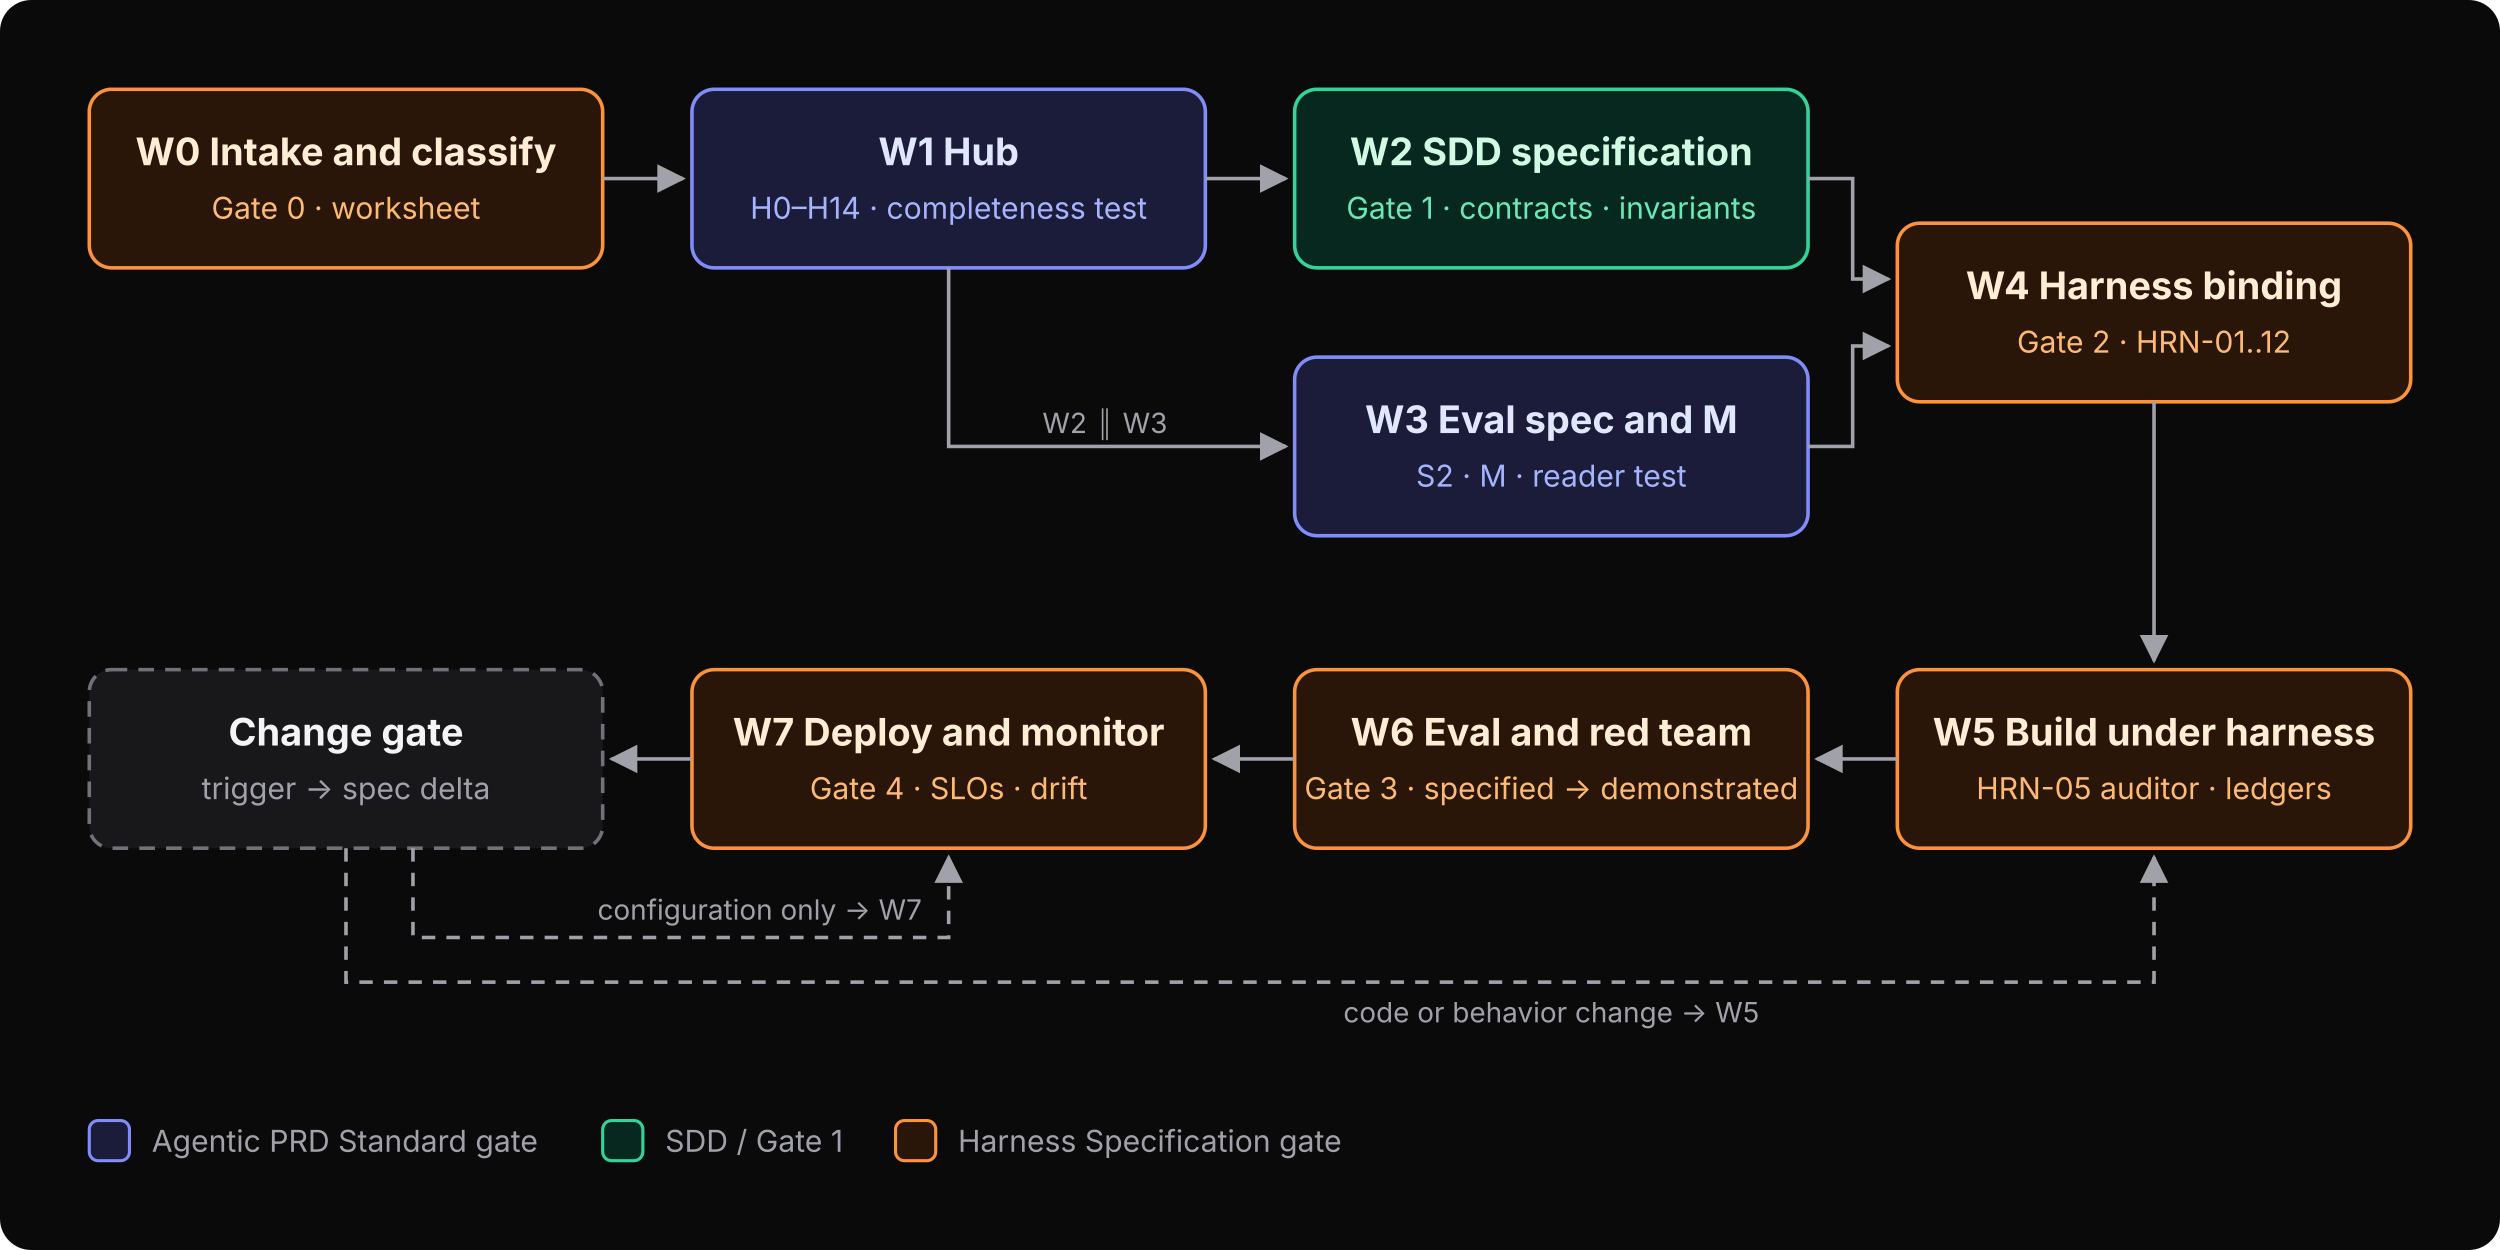
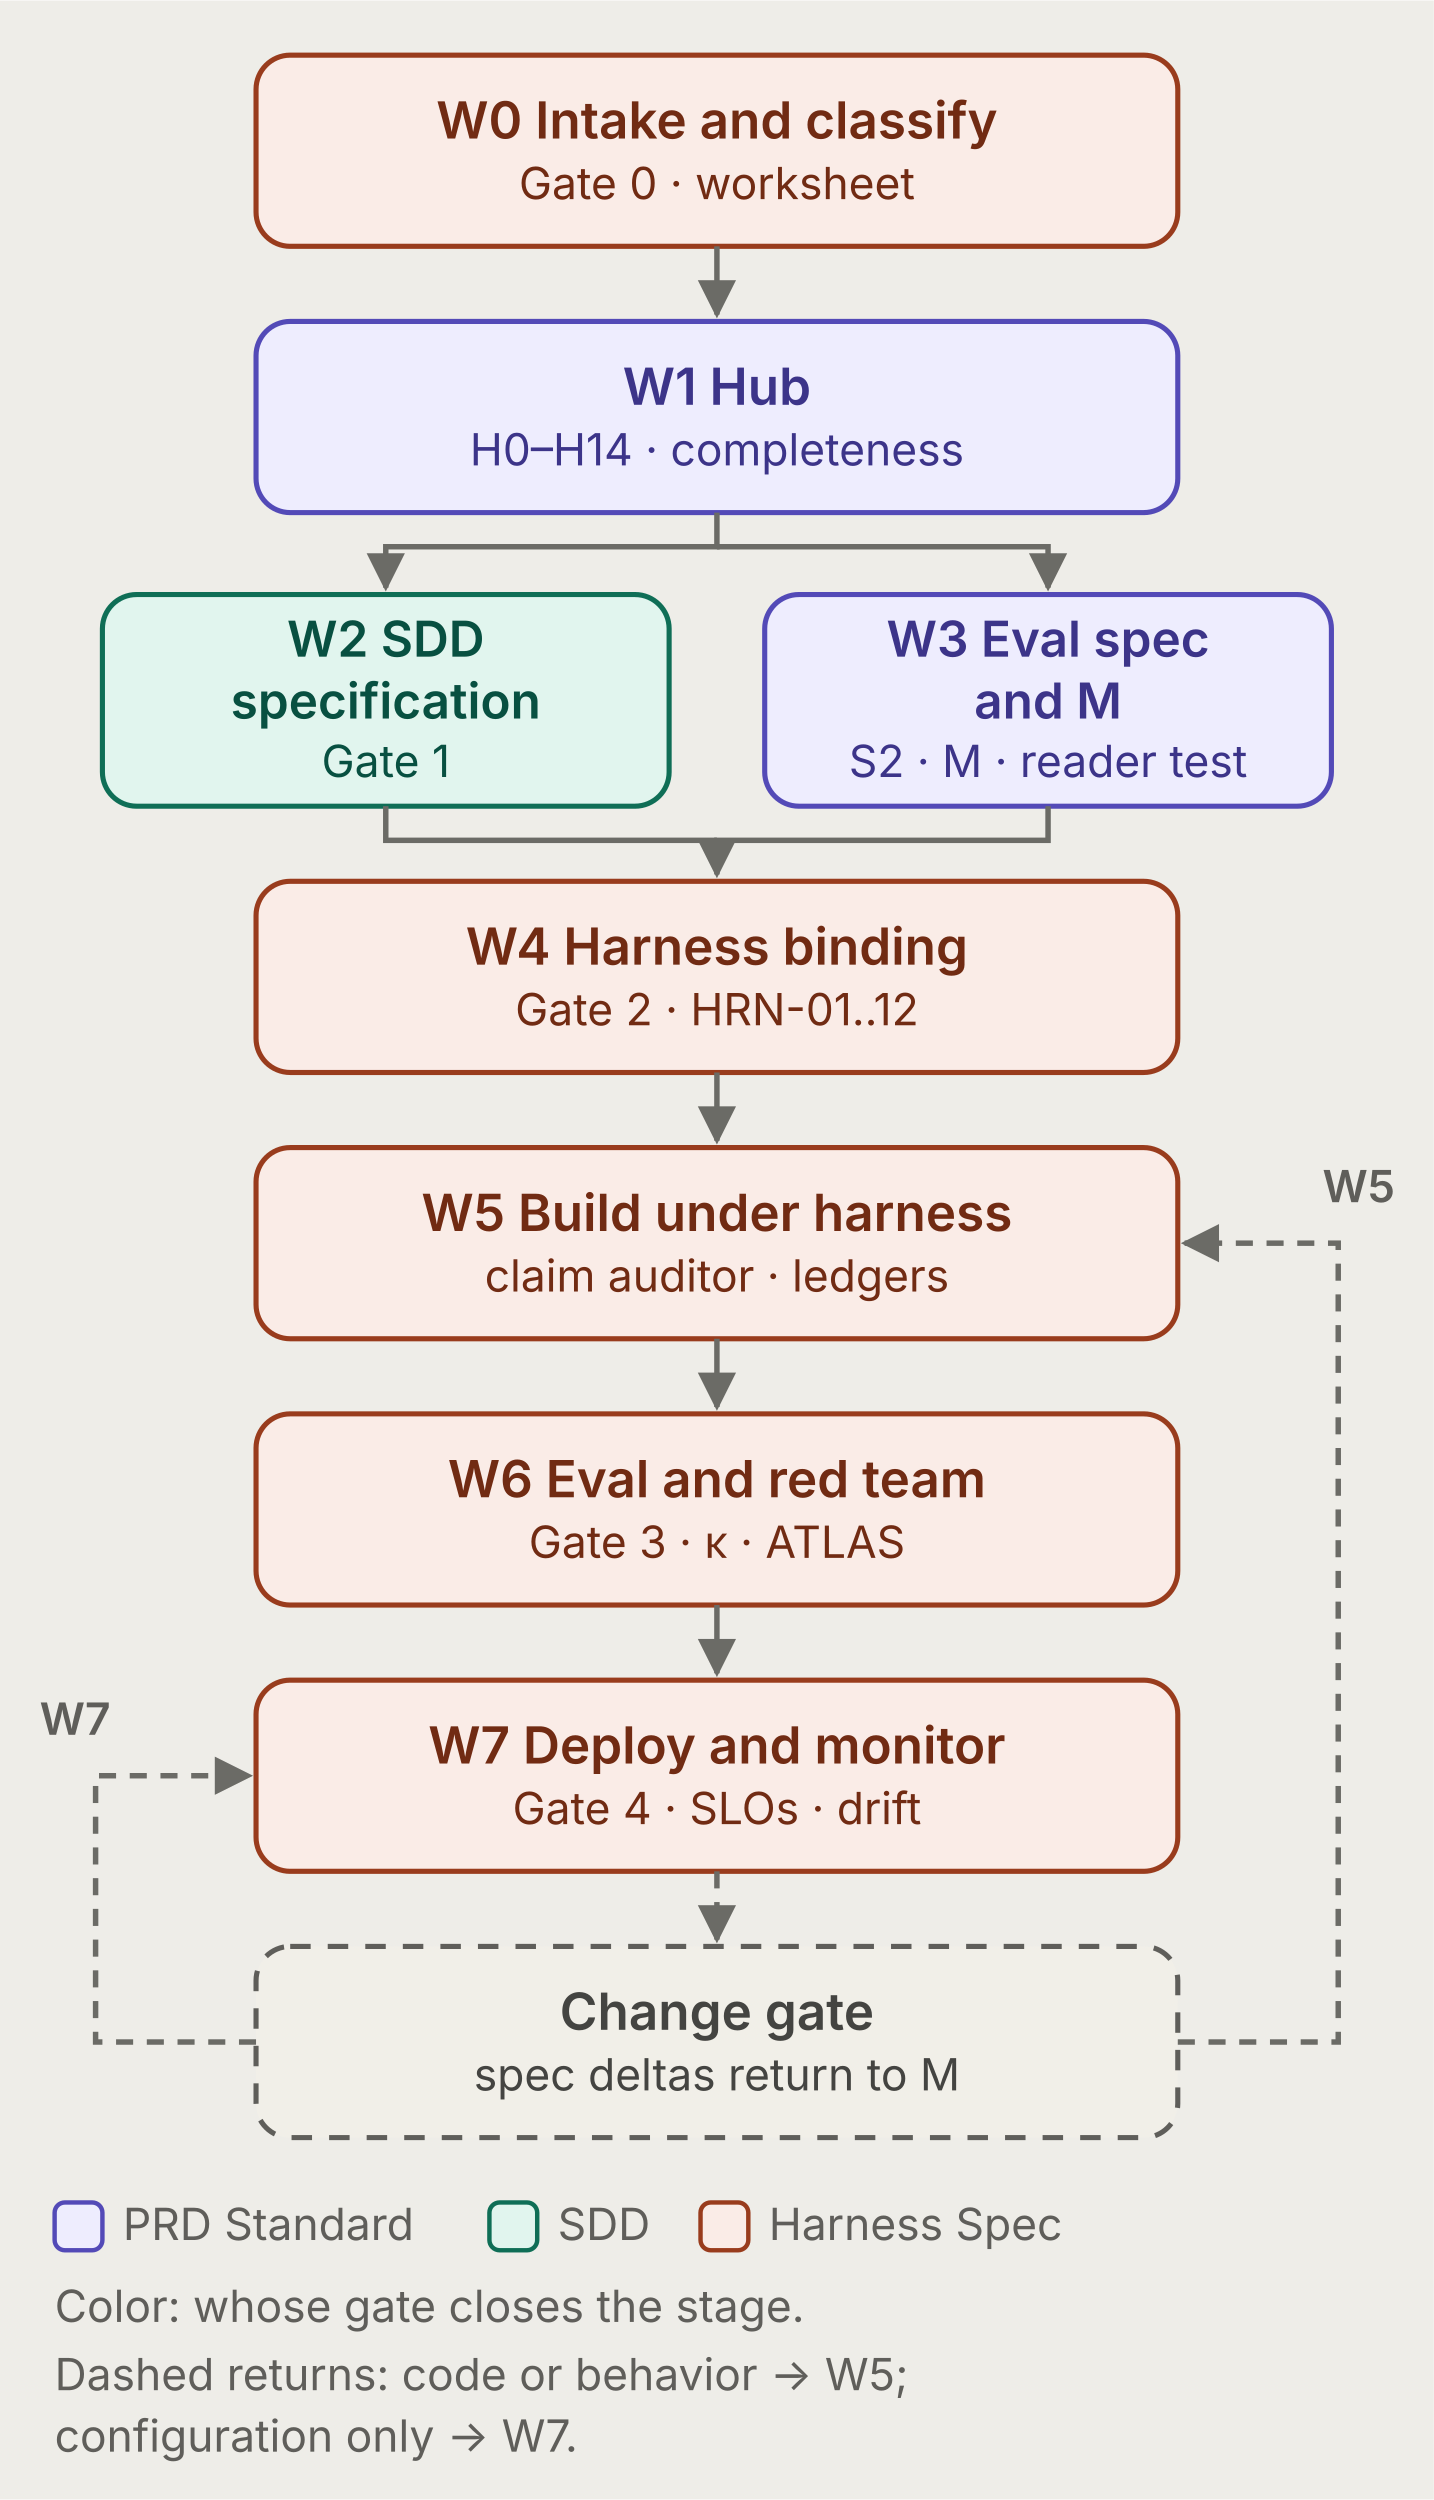
- <svg xmlns="http://www.w3.org/2000/svg" viewBox="0 0 1120 560" width="1120" height="560" font-family="Inter, 'Helvetica Neue', Helvetica, Arial, sans-serif" role="img">
+ <svg xmlns="http://www.w3.org/2000/svg" width="546" height="952" viewBox="0 0 420 732" role="img" aria-labelledby="t d">
  <defs>
-     <marker id="ah" viewBox="0 0 10 10" refX="9" refY="5" markerWidth="8" markerHeight="8" orient="auto-start-reverse">
-       <path d="M0,0 L10,5 L0,10 z" fill="#a1a1aa" />
+     <marker id="ah" viewBox="0 0 10 10" refX="9" refY="5" markerWidth="7" markerHeight="7" orient="auto-start-reverse">
+       <path d="M0,0 L10,5 L0,10 z" fill="#6B6B66" />
    </marker>
  </defs>
-   <rect width="1120" height="560" rx="14" fill="#0a0a0a" />
-   <rect x="40" y="40" width="230" height="80" rx="10" fill="#2a1608" stroke="#fb923c" stroke-width="1.6" />
-   <text x="155.0" y="74.0" fill="#ffedd5" font-size="17" font-weight="700" text-anchor="middle">W0 Intake and classify</text>
-   <text x="155.0" y="98.0" fill="#fdba74" font-size="13.5" font-weight="400" text-anchor="middle">Gate 0 · worksheet</text>
-   <rect x="310" y="40" width="230" height="80" rx="10" fill="#1b1b3a" stroke="#818cf8" stroke-width="1.6" />
-   <text x="425.0" y="74.0" fill="#e0e7ff" font-size="17" font-weight="700" text-anchor="middle">W1 Hub</text>
-   <text x="425.0" y="98.0" fill="#a5b4fc" font-size="13.5" font-weight="400" text-anchor="middle">H0–H14 · completeness test</text>
-   <rect x="580" y="40" width="230" height="80" rx="10" fill="#06281e" stroke="#34d399" stroke-width="1.6" />
-   <text x="695.0" y="74.0" fill="#d1fae5" font-size="17" font-weight="700" text-anchor="middle">W2 SDD specification</text>
-   <text x="695.0" y="98.0" fill="#6ee7b7" font-size="13.5" font-weight="400" text-anchor="middle">Gate 1 · contracts · invariants</text>
-   <rect x="580" y="160" width="230" height="80" rx="10" fill="#1b1b3a" stroke="#818cf8" stroke-width="1.6" />
-   <text x="695.0" y="194.0" fill="#e0e7ff" font-size="17" font-weight="700" text-anchor="middle">W3 Eval spec and M</text>
-   <text x="695.0" y="218.0" fill="#a5b4fc" font-size="13.5" font-weight="400" text-anchor="middle">S2 · M · reader test</text>
-   <rect x="850" y="100" width="230" height="80" rx="10" fill="#2a1608" stroke="#fb923c" stroke-width="1.6" />
-   <text x="965.0" y="134.0" fill="#ffedd5" font-size="17" font-weight="700" text-anchor="middle">W4 Harness binding</text>
-   <text x="965.0" y="158.0" fill="#fdba74" font-size="13.5" font-weight="400" text-anchor="middle">Gate 2 · HRN-01..12</text>
-   <rect x="850" y="300" width="230" height="80" rx="10" fill="#2a1608" stroke="#fb923c" stroke-width="1.6" />
-   <text x="965.0" y="334.0" fill="#ffedd5" font-size="17" font-weight="700" text-anchor="middle">W5 Build under harness</text>
-   <text x="965.0" y="358.0" fill="#fdba74" font-size="13.5" font-weight="400" text-anchor="middle">HRN-05 auditor · ledgers</text>
-   <rect x="580" y="300" width="230" height="80" rx="10" fill="#2a1608" stroke="#fb923c" stroke-width="1.6" />
-   <text x="695.0" y="334.0" fill="#ffedd5" font-size="17" font-weight="700" text-anchor="middle">W6 Eval and red team</text>
-   <text x="695.0" y="358.0" fill="#fdba74" font-size="13.5" font-weight="400" text-anchor="middle">Gate 3 · specified → demonstrated</text>
-   <rect x="310" y="300" width="230" height="80" rx="10" fill="#2a1608" stroke="#fb923c" stroke-width="1.6" />
-   <text x="425.0" y="334.0" fill="#ffedd5" font-size="17" font-weight="700" text-anchor="middle">W7 Deploy and monitor</text>
-   <text x="425.0" y="358.0" fill="#fdba74" font-size="13.5" font-weight="400" text-anchor="middle">Gate 4 · SLOs · drift</text>
-   <rect x="40" y="300" width="230" height="80" rx="10" fill="#18181b" stroke="#71717a" stroke-width="1.6" stroke-dasharray="7 5" />
-   <text x="155.0" y="334.0" fill="#f4f4f5" font-size="17" font-weight="700" text-anchor="middle">Change gate</text>
-   <text x="155.0" y="358.0" fill="#a1a1aa" font-size="13.5" font-weight="400" text-anchor="middle">trigger → spec delta</text>
-   <path d="M270,80 H306" fill="none" stroke="#a1a1aa" stroke-width="1.6" marker-end="url(#ah)" />
-   <path d="M540,80 H576" fill="none" stroke="#a1a1aa" stroke-width="1.6" marker-end="url(#ah)" />
-   <path d="M425.0,120 V200 H576" fill="none" stroke="#a1a1aa" stroke-width="1.6" marker-end="url(#ah)" />
-   <text x="495.0" y="194" fill="#a1a1aa" font-size="12.5" font-weight="400" text-anchor="middle">W2 ∥ W3</text>
-   <path d="M810,80 H830 V125 H846" fill="none" stroke="#a1a1aa" stroke-width="1.6" marker-end="url(#ah)" />
-   <path d="M810,200 H830 V155 H846" fill="none" stroke="#a1a1aa" stroke-width="1.6" marker-end="url(#ah)" />
-   <path d="M965.0,180 V296" fill="none" stroke="#a1a1aa" stroke-width="1.6" marker-end="url(#ah)" />
-   <path d="M850,340 H814" fill="none" stroke="#a1a1aa" stroke-width="1.6" marker-end="url(#ah)" />
-   <path d="M580,340 H544" fill="none" stroke="#a1a1aa" stroke-width="1.6" marker-end="url(#ah)" />
-   <path d="M310,340 H274" fill="none" stroke="#a1a1aa" stroke-width="1.6" marker-end="url(#ah)" />
-   <path d="M155.0,380 V440 H965.0 V384" fill="none" stroke="#a1a1aa" stroke-width="1.6" stroke-dasharray="6 5" marker-end="url(#ah)" />
-   <path d="M185.0,380 V420 H425.0 V384" fill="none" stroke="#a1a1aa" stroke-width="1.6" stroke-dasharray="6 5" marker-end="url(#ah)" />
-   <text x="695.0" y="458" fill="#a1a1aa" font-size="12.5" font-weight="400" text-anchor="middle">code or behavior change → W5</text>
-   <text x="413.0" y="412" fill="#a1a1aa" font-size="12.5" font-weight="400" text-anchor="end">configuration only → W7</text>
-   <rect x="40" y="502" width="18" height="18" rx="4" fill="#1b1b3a" stroke="#818cf8" stroke-width="1.4" />
-   <text x="68" y="516" fill="#a1a1aa" font-size="13.5" font-weight="400" text-anchor="start">Agentic PRD Standard gate</text>
-   <rect x="270.0" y="502" width="18" height="18" rx="4" fill="#06281e" stroke="#34d399" stroke-width="1.4" />
-   <text x="298.0" y="516" fill="#a1a1aa" font-size="13.5" font-weight="400" text-anchor="start">SDD / Gate 1</text>
-   <rect x="401.2" y="502" width="18" height="18" rx="4" fill="#2a1608" stroke="#fb923c" stroke-width="1.4" />
-   <text x="429.2" y="516" fill="#a1a1aa" font-size="13.5" font-weight="400" text-anchor="start">Harness Specification gate</text>
+   <rect width="420" height="732" fill="#EEEDE8" />
+   <rect x="75.0" y="16" width="270" height="56" rx="10" fill="#FAECE7" stroke="#993C1D" stroke-width="1.5" />
+   <text x="210.0" y="40.425" font-family="Inter, 'Helvetica Neue', Helvetica, Arial, sans-serif" font-size="15" font-weight="600" fill="#712B13" text-anchor="middle">W0 Intake and classify</text>
+   <text x="210.0" y="58.175" font-family="Inter, 'Helvetica Neue', Helvetica, Arial, sans-serif" font-size="13" font-weight="400" fill="#712B13" text-anchor="middle">Gate 0 · worksheet</text>
+   <path d="M210,72 L210,92" fill="none" stroke="#6B6B66" stroke-width="1.6" marker-end="url(#ah)" />
+   <rect x="75.0" y="94" width="270" height="56" rx="10" fill="#EEEDFE" stroke="#534AB7" stroke-width="1.5" />
+   <text x="210.0" y="118.425" font-family="Inter, 'Helvetica Neue', Helvetica, Arial, sans-serif" font-size="15" font-weight="600" fill="#3C3489" text-anchor="middle">W1 Hub</text>
+   <text x="210.0" y="136.175" font-family="Inter, 'Helvetica Neue', Helvetica, Arial, sans-serif" font-size="13" font-weight="400" fill="#3C3489" text-anchor="middle">H0–H14 · completeness</text>
+   <path d="M210,150 L210,160 L113,160 L113,172" fill="none" stroke="#6B6B66" stroke-width="1.6" marker-end="url(#ah)" />
+   <path d="M210,160 L307,160 L307,172" fill="none" stroke="#6B6B66" stroke-width="1.6" marker-end="url(#ah)" />
+   <rect x="30" y="174" width="166" height="62" rx="10" fill="#E1F5EE" stroke="#0F6E56" stroke-width="1.5" />
+   <text x="113.0" y="192.2" font-family="Inter, 'Helvetica Neue', Helvetica, Arial, sans-serif" font-size="14.5" font-weight="600" fill="#085041" text-anchor="middle">W2 SDD</text>
+   <text x="113.0" y="210.325" font-family="Inter, 'Helvetica Neue', Helvetica, Arial, sans-serif" font-size="14.5" font-weight="600" fill="#085041" text-anchor="middle">specification</text>
+   <text x="113.0" y="227.45" font-family="Inter, 'Helvetica Neue', Helvetica, Arial, sans-serif" font-size="13" font-weight="400" fill="#085041" text-anchor="middle">Gate 1</text>
+   <rect x="224" y="174" width="166" height="62" rx="10" fill="#EEEDFE" stroke="#534AB7" stroke-width="1.5" />
+   <text x="307.0" y="192.2" font-family="Inter, 'Helvetica Neue', Helvetica, Arial, sans-serif" font-size="14.5" font-weight="600" fill="#3C3489" text-anchor="middle">W3 Eval spec</text>
+   <text x="307.0" y="210.325" font-family="Inter, 'Helvetica Neue', Helvetica, Arial, sans-serif" font-size="14.5" font-weight="600" fill="#3C3489" text-anchor="middle">and M</text>
+   <text x="307.0" y="227.45" font-family="Inter, 'Helvetica Neue', Helvetica, Arial, sans-serif" font-size="13" font-weight="400" fill="#3C3489" text-anchor="middle">S2 · M · reader test</text>
+   <path d="M113,236 L113,246 L210,246" fill="none" stroke="#6B6B66" stroke-width="1.6" />
+   <path d="M307,236 L307,246 L210,246 L210,256" fill="none" stroke="#6B6B66" stroke-width="1.6" marker-end="url(#ah)" />
+   <rect x="75.0" y="258" width="270" height="56" rx="10" fill="#FAECE7" stroke="#993C1D" stroke-width="1.5" />
+   <text x="210.0" y="282.425" font-family="Inter, 'Helvetica Neue', Helvetica, Arial, sans-serif" font-size="15" font-weight="600" fill="#712B13" text-anchor="middle">W4 Harness binding</text>
+   <text x="210.0" y="300.175" font-family="Inter, 'Helvetica Neue', Helvetica, Arial, sans-serif" font-size="13" font-weight="400" fill="#712B13" text-anchor="middle">Gate 2 · HRN-01..12</text>
+   <path d="M210,314 L210,334" fill="none" stroke="#6B6B66" stroke-width="1.6" marker-end="url(#ah)" />
+   <rect x="75.0" y="336" width="270" height="56" rx="10" fill="#FAECE7" stroke="#993C1D" stroke-width="1.5" />
+   <text x="210.0" y="360.425" font-family="Inter, 'Helvetica Neue', Helvetica, Arial, sans-serif" font-size="15" font-weight="600" fill="#712B13" text-anchor="middle">W5 Build under harness</text>
+   <text x="210.0" y="378.175" font-family="Inter, 'Helvetica Neue', Helvetica, Arial, sans-serif" font-size="13" font-weight="400" fill="#712B13" text-anchor="middle">claim auditor · ledgers</text>
+   <path d="M210,392 L210,412" fill="none" stroke="#6B6B66" stroke-width="1.6" marker-end="url(#ah)" />
+   <rect x="75.0" y="414" width="270" height="56" rx="10" fill="#FAECE7" stroke="#993C1D" stroke-width="1.5" />
+   <text x="210.0" y="438.425" font-family="Inter, 'Helvetica Neue', Helvetica, Arial, sans-serif" font-size="15" font-weight="600" fill="#712B13" text-anchor="middle">W6 Eval and red team</text>
+   <text x="210.0" y="456.175" font-family="Inter, 'Helvetica Neue', Helvetica, Arial, sans-serif" font-size="13" font-weight="400" fill="#712B13" text-anchor="middle">Gate 3 · κ · ATLAS</text>
+   <path d="M210,470 L210,490" fill="none" stroke="#6B6B66" stroke-width="1.6" marker-end="url(#ah)" />
+   <rect x="75.0" y="492" width="270" height="56" rx="10" fill="#FAECE7" stroke="#993C1D" stroke-width="1.5" />
+   <text x="210.0" y="516.425" font-family="Inter, 'Helvetica Neue', Helvetica, Arial, sans-serif" font-size="15" font-weight="600" fill="#712B13" text-anchor="middle">W7 Deploy and monitor</text>
+   <text x="210.0" y="534.175" font-family="Inter, 'Helvetica Neue', Helvetica, Arial, sans-serif" font-size="13" font-weight="400" fill="#712B13" text-anchor="middle">Gate 4 · SLOs · drift</text>
+   <path d="M210,548 L210,568" fill="none" stroke="#6B6B66" stroke-width="1.6" stroke-dasharray="5 4" marker-end="url(#ah)" />
+   <rect x="75.0" y="570" width="270" height="56" rx="10" fill="#F1EFE8" stroke="#5F5E5A" stroke-width="1.5" stroke-dasharray="6 5" />
+   <text x="210.0" y="594.425" font-family="Inter, 'Helvetica Neue', Helvetica, Arial, sans-serif" font-size="15" font-weight="600" fill="#444441" text-anchor="middle">Change gate</text>
+   <text x="210.0" y="612.175" font-family="Inter, 'Helvetica Neue', Helvetica, Arial, sans-serif" font-size="13" font-weight="400" fill="#444441" text-anchor="middle">spec deltas return to M</text>
+   <path d="M345.0,598 L392,598 L392,364 L347.0,364" fill="none" stroke="#6B6B66" stroke-width="1.6" stroke-dasharray="5 4" marker-end="url(#ah)" />
+   <text x="398" y="352" font-family="Inter, 'Helvetica Neue', Helvetica, Arial, sans-serif" font-size="13" font-weight="600" fill="#5F5E5A" text-anchor="middle">W5</text>
+   <path d="M75.0,598 L28,598 L28,520 L73.0,520" fill="none" stroke="#6B6B66" stroke-width="1.6" stroke-dasharray="5 4" marker-end="url(#ah)" />
+   <text x="22" y="508" font-family="Inter, 'Helvetica Neue', Helvetica, Arial, sans-serif" font-size="13" font-weight="600" fill="#5F5E5A" text-anchor="middle">W7</text>
+   <rect x="16" y="645" width="14" height="14" rx="3" fill="#EEEDFE" stroke="#534AB7" stroke-width="1.3" />
+   <text x="36" y="656" font-family="Inter, 'Helvetica Neue', Helvetica, Arial, sans-serif" font-size="13" font-weight="400" fill="#5F5E5A" text-anchor="start">PRD Standard</text>
+   <rect x="143.36" y="645" width="14" height="14" rx="3" fill="#E1F5EE" stroke="#0F6E56" stroke-width="1.3" />
+   <text x="163.36" y="656" font-family="Inter, 'Helvetica Neue', Helvetica, Arial, sans-serif" font-size="13" font-weight="400" fill="#5F5E5A" text-anchor="start">SDD</text>
+   <rect x="205.2" y="645" width="14" height="14" rx="3" fill="#FAECE7" stroke="#993C1D" stroke-width="1.3" />
+   <text x="225.2" y="656" font-family="Inter, 'Helvetica Neue', Helvetica, Arial, sans-serif" font-size="13" font-weight="400" fill="#5F5E5A" text-anchor="start">Harness Spec</text>
+   <text x="16" y="680" font-family="Inter, 'Helvetica Neue', Helvetica, Arial, sans-serif" font-size="13" font-weight="400" fill="#5F5E5A" text-anchor="start">Color: whose gate closes the stage.</text>
+   <text x="16" y="700" font-family="Inter, 'Helvetica Neue', Helvetica, Arial, sans-serif" font-size="13" font-weight="400" fill="#5F5E5A" text-anchor="start">Dashed returns: code or behavior → W5;</text>
+   <text x="16" y="718" font-family="Inter, 'Helvetica Neue', Helvetica, Arial, sans-serif" font-size="13" font-weight="400" fill="#5F5E5A" text-anchor="start">configuration only → W7.</text>
</svg>
